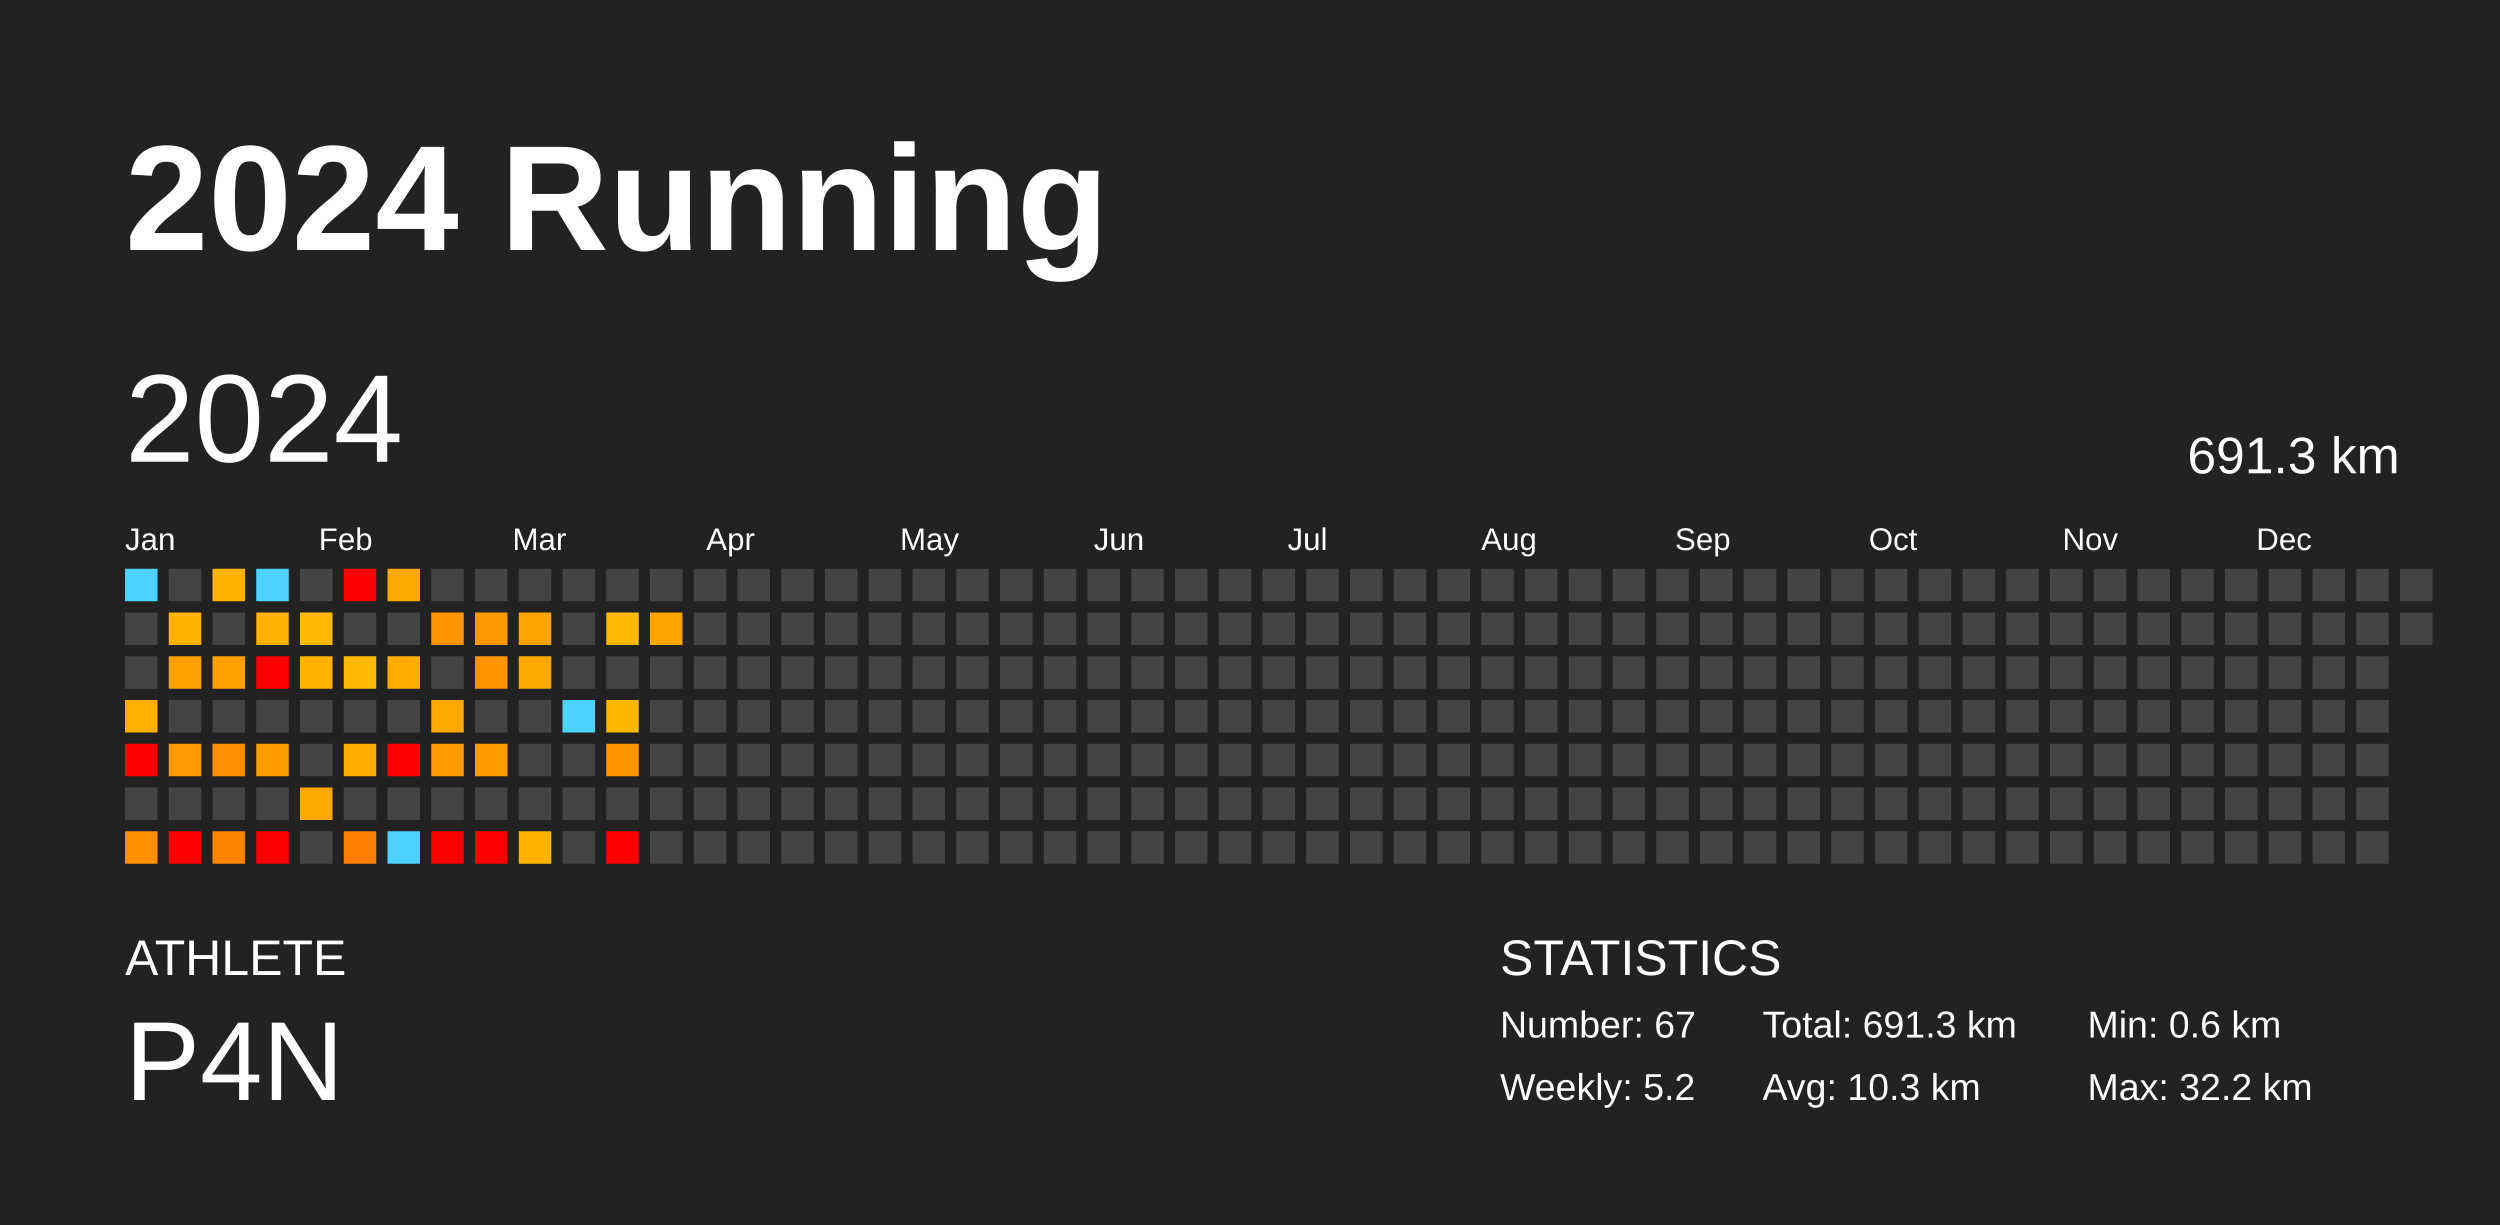
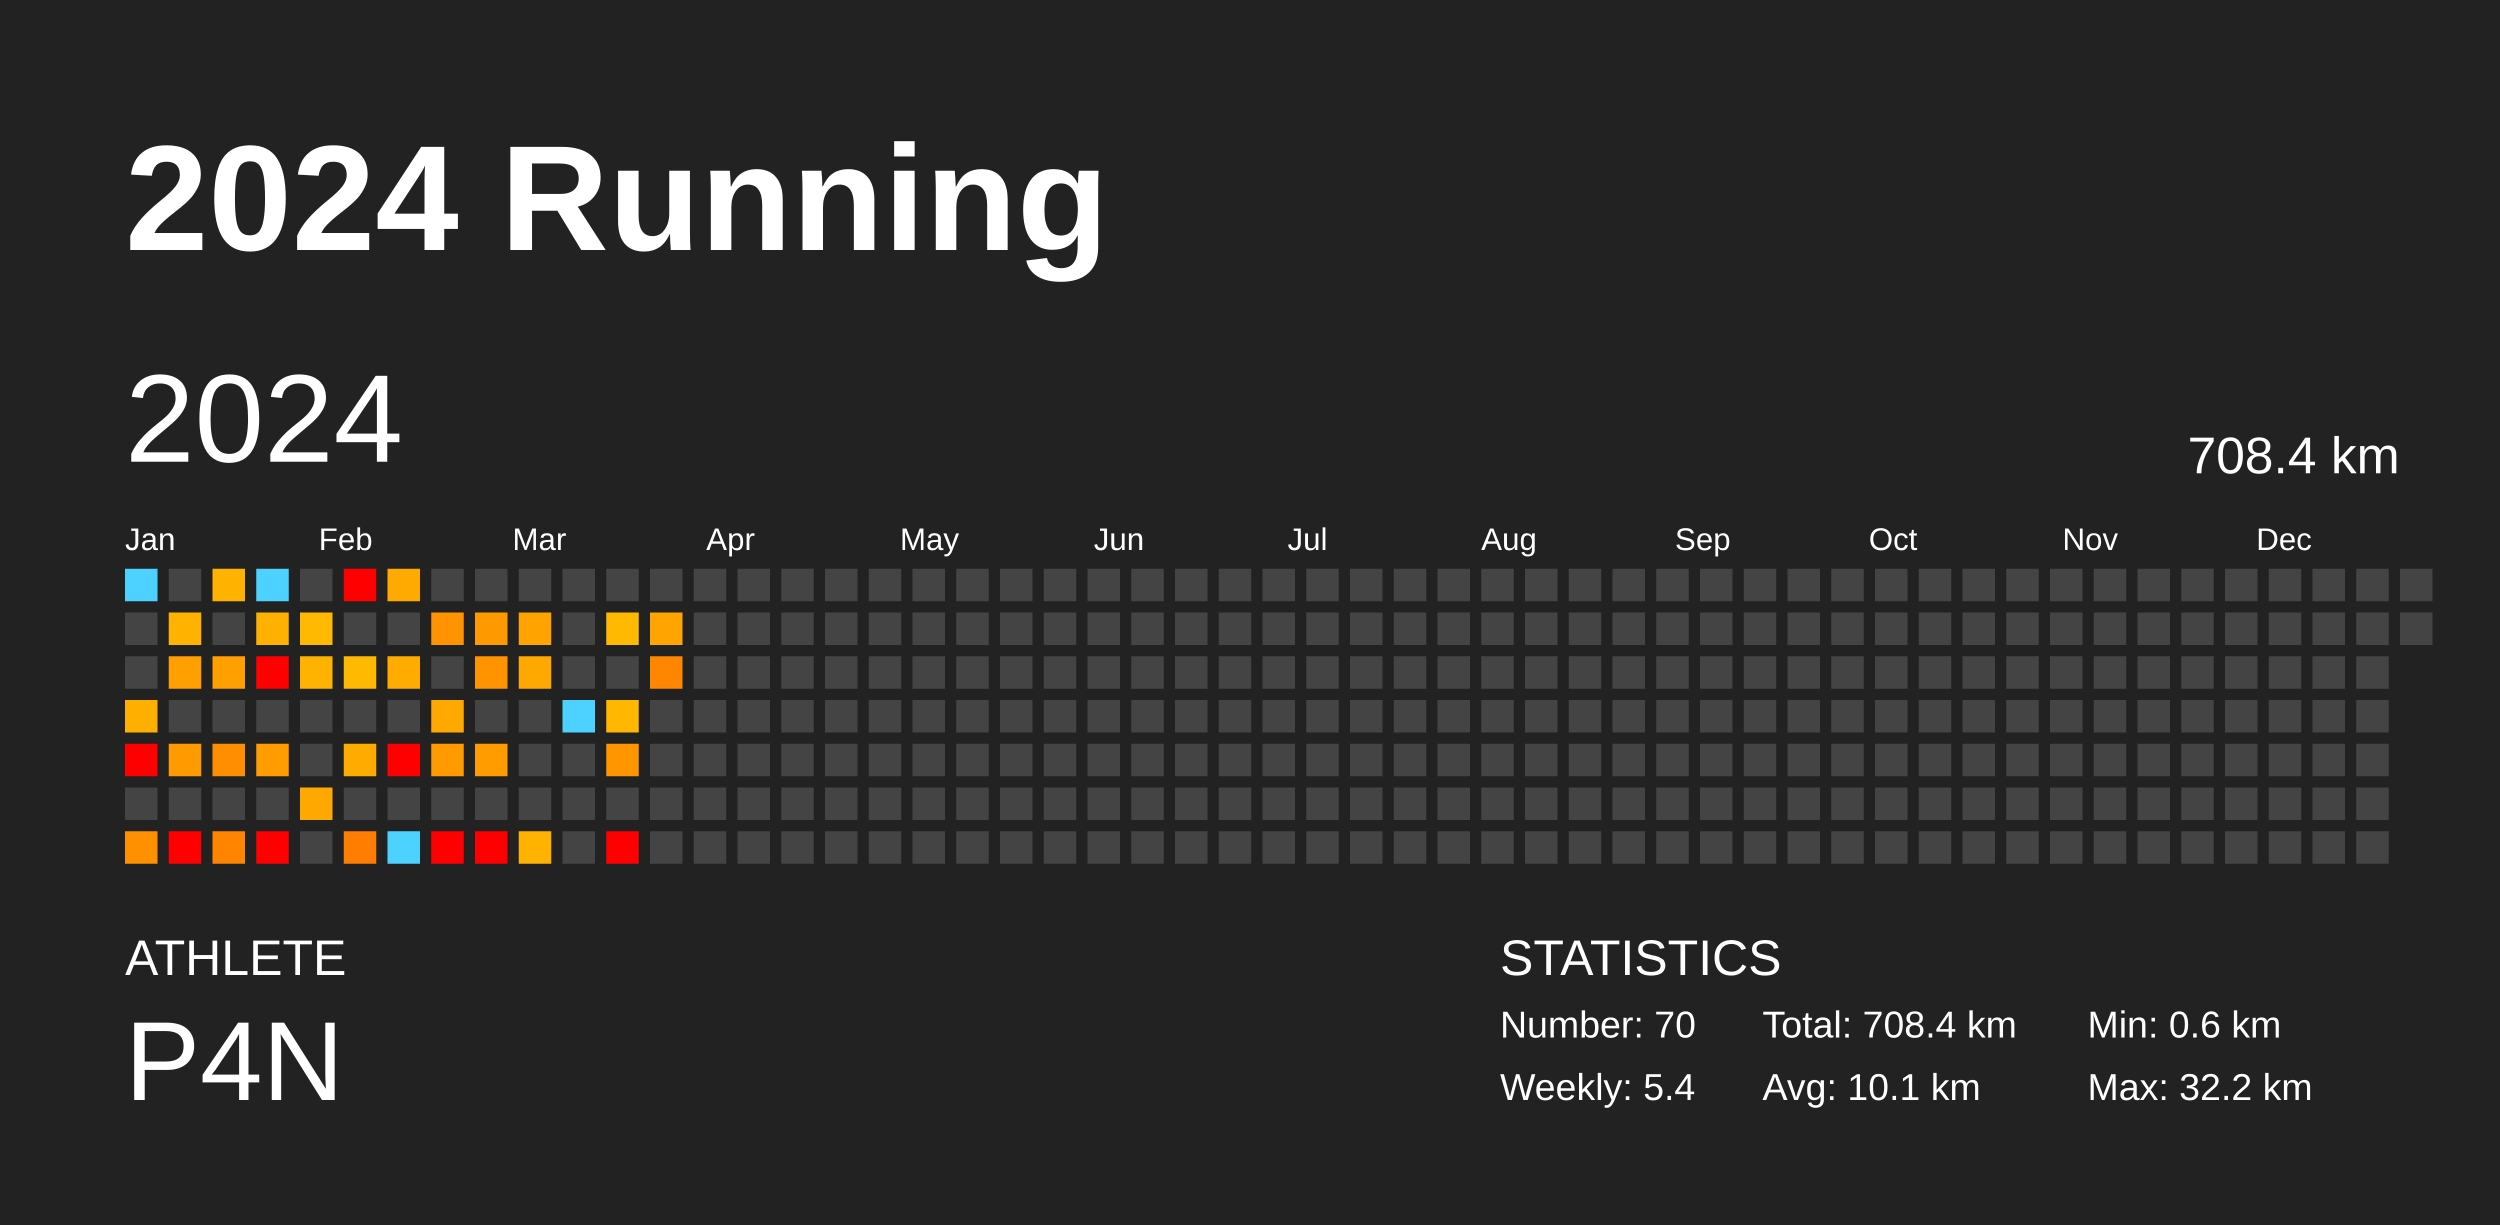
<svg xmlns="http://www.w3.org/2000/svg" baseProfile="full" height="98mm" version="1.1" viewBox="0,0,200,98" width="200mm">
  <defs />
  <rect fill="#222222" height="98" width="200" x="0" y="0" />
  <text fill="#FFFFFF" style="font-size:12px; font-family:Arial; font-weight:bold;" x="10" y="20">2024 Running</text>
  <text fill="#FFFFFF" style="font-size:4px; font-family:Arial" x="10" y="78">ATHLETE</text>
  <text fill="#FFFFFF" style="font-size:9px; font-family:Arial" x="10" y="88">P4N</text>
  <text fill="#FFFFFF" style="font-size:4px; font-family:Arial" x="120" y="78">STATISTICS</text>
-   <text fill="#FFFFFF" style="font-size:3px; font-family:Arial" x="120" y="83">Number: 67</text>
-   <text fill="#FFFFFF" style="font-size:3px; font-family:Arial" x="120" y="88">Weekly: 5.2</text>
-   <text fill="#FFFFFF" style="font-size:3px; font-family:Arial" x="141" y="83">Total: 691.3 km</text>
-   <text fill="#FFFFFF" style="font-size:3px; font-family:Arial" x="141" y="88">Avg: 10.3 km</text>
+   <text fill="#FFFFFF" style="font-size:3px; font-family:Arial" x="120" y="83">Number: 70</text>
+   <text fill="#FFFFFF" style="font-size:3px; font-family:Arial" x="120" y="88">Weekly: 5.4</text>
+   <text fill="#FFFFFF" style="font-size:3px; font-family:Arial" x="141" y="83">Total: 708.4 km</text>
+   <text fill="#FFFFFF" style="font-size:3px; font-family:Arial" x="141" y="88">Avg: 10.1 km</text>
  <text fill="#FFFFFF" style="font-size:3px; font-family:Arial" x="167" y="83">Min: 0.6 km</text>
  <text fill="#FFFFFF" style="font-size:3px; font-family:Arial" x="167" y="88">Max: 32.2 km</text>
  <text dominant-baseline="hanging" fill="#FFFFFF" style="font-size:10.0px; font-family:Arial;" x="10" y="30">2024</text>
-   <text dominant-baseline="hanging" fill="#FFFFFF" style="font-size:4.125px; font-family:Arial;" x="175" y="35">691.3 km</text>
+   <text dominant-baseline="hanging" fill="#FFFFFF" style="font-size:4.125px; font-family:Arial;" x="175" y="35">708.4 km</text>
  <text fill="#FFFFFF" style="font-size:2.5px; font-family:Arial" x="10.0" y="44">Jan</text>
  <text fill="#FFFFFF" style="font-size:2.5px; font-family:Arial" x="25.5" y="44">Feb</text>
  <text fill="#FFFFFF" style="font-size:2.5px; font-family:Arial" x="41.0" y="44">Mar</text>
  <text fill="#FFFFFF" style="font-size:2.5px; font-family:Arial" x="56.5" y="44">Apr</text>
  <text fill="#FFFFFF" style="font-size:2.5px; font-family:Arial" x="72.0" y="44">May</text>
  <text fill="#FFFFFF" style="font-size:2.5px; font-family:Arial" x="87.5" y="44">Jun</text>
  <text fill="#FFFFFF" style="font-size:2.5px; font-family:Arial" x="103.0" y="44">Jul</text>
  <text fill="#FFFFFF" style="font-size:2.5px; font-family:Arial" x="118.5" y="44">Aug</text>
  <text fill="#FFFFFF" style="font-size:2.5px; font-family:Arial" x="134.0" y="44">Sep</text>
  <text fill="#FFFFFF" style="font-size:2.5px; font-family:Arial" x="149.5" y="44">Oct</text>
  <text fill="#FFFFFF" style="font-size:2.5px; font-family:Arial" x="165.0" y="44">Nov</text>
  <text fill="#FFFFFF" style="font-size:2.5px; font-family:Arial" x="180.5" y="44">Dec</text>
  <rect fill="#4dd2ff" height="2.6" width="2.6" x="10.0" y="45.5" />
  <rect fill="#444444" height="2.6" width="2.6" x="10.0" y="49.0" />
  <rect fill="#444444" height="2.6" width="2.6" x="10.0" y="52.5" />
  <rect fill="#ffaf00" height="2.6" width="2.6" x="10.0" y="56.0" />
  <rect fill="red" height="2.6" width="2.6" x="10.0" y="59.5" />
  <rect fill="#444444" height="2.6" width="2.6" x="10.0" y="63.0" />
  <rect fill="#ff9100" height="2.6" width="2.6" x="10.0" y="66.5" />
  <rect fill="#444444" height="2.6" width="2.6" x="13.5" y="45.5" />
  <rect fill="#ffb200" height="2.6" width="2.6" x="13.5" y="49.0" />
  <rect fill="#ffa000" height="2.6" width="2.6" x="13.5" y="52.5" />
  <rect fill="#444444" height="2.6" width="2.6" x="13.5" y="56.0" />
  <rect fill="#ff9b00" height="2.6" width="2.6" x="13.5" y="59.5" />
  <rect fill="#444444" height="2.6" width="2.6" x="13.5" y="63.0" />
  <rect fill="red" height="2.6" width="2.6" x="13.5" y="66.5" />
  <rect fill="#ffb200" height="2.6" width="2.6" x="17.0" y="45.5" />
  <rect fill="#444444" height="2.6" width="2.6" x="17.0" y="49.0" />
  <rect fill="#ffa000" height="2.6" width="2.6" x="17.0" y="52.5" />
  <rect fill="#444444" height="2.6" width="2.6" x="17.0" y="56.0" />
  <rect fill="#ff8e00" height="2.6" width="2.6" x="17.0" y="59.5" />
  <rect fill="#444444" height="2.6" width="2.6" x="17.0" y="63.0" />
  <rect fill="#ff8400" height="2.6" width="2.6" x="17.0" y="66.5" />
  <rect fill="#4dd2ff" height="2.6" width="2.6" x="20.5" y="45.5" />
  <rect fill="#ffb100" height="2.6" width="2.6" x="20.5" y="49.0" />
  <rect fill="red" height="2.6" width="2.6" x="20.5" y="52.5" />
  <rect fill="#444444" height="2.6" width="2.6" x="20.5" y="56.0" />
  <rect fill="#ff9c00" height="2.6" width="2.6" x="20.5" y="59.5" />
  <rect fill="#444444" height="2.6" width="2.6" x="20.5" y="63.0" />
  <rect fill="red" height="2.6" width="2.6" x="20.5" y="66.5" />
  <rect fill="#444444" height="2.6" width="2.6" x="24.0" y="45.5" />
  <rect fill="#ffb900" height="2.6" width="2.6" x="24.0" y="49.0" />
  <rect fill="#ffb200" height="2.6" width="2.6" x="24.0" y="52.5" />
  <rect fill="#444444" height="2.6" width="2.6" x="24.0" y="56.0" />
  <rect fill="#444444" height="2.6" width="2.6" x="24.0" y="59.5" />
  <rect fill="#ffa800" height="2.6" width="2.6" x="24.0" y="63.0" />
  <rect fill="#444444" height="2.6" width="2.6" x="24.0" y="66.5" />
  <rect fill="red" height="2.6" width="2.6" x="27.5" y="45.5" />
  <rect fill="#444444" height="2.6" width="2.6" x="27.5" y="49.0" />
  <rect fill="#ffb900" height="2.6" width="2.6" x="27.5" y="52.5" />
  <rect fill="#444444" height="2.6" width="2.6" x="27.5" y="56.0" />
  <rect fill="#ffab00" height="2.6" width="2.6" x="27.5" y="59.5" />
  <rect fill="#444444" height="2.6" width="2.6" x="27.5" y="63.0" />
  <rect fill="#ff7d00" height="2.6" width="2.6" x="27.5" y="66.5" />
  <rect fill="#ffaa00" height="2.6" width="2.6" x="31.0" y="45.5" />
  <rect fill="#444444" height="2.6" width="2.6" x="31.0" y="49.0" />
  <rect fill="#ffab00" height="2.6" width="2.6" x="31.0" y="52.5" />
  <rect fill="#444444" height="2.6" width="2.6" x="31.0" y="56.0" />
  <rect fill="red" height="2.6" width="2.6" x="31.0" y="59.5" />
  <rect fill="#444444" height="2.6" width="2.6" x="31.0" y="63.0" />
  <rect fill="#4dd2ff" height="2.6" width="2.6" x="31.0" y="66.5" />
  <rect fill="#444444" height="2.6" width="2.6" x="34.5" y="45.5" />
  <rect fill="#ff9400" height="2.6" width="2.6" x="34.5" y="49.0" />
  <rect fill="#444444" height="2.6" width="2.6" x="34.5" y="52.5" />
  <rect fill="#ffa900" height="2.6" width="2.6" x="34.5" y="56.0" />
  <rect fill="#ff9b00" height="2.6" width="2.6" x="34.5" y="59.5" />
  <rect fill="#444444" height="2.6" width="2.6" x="34.5" y="63.0" />
  <rect fill="red" height="2.6" width="2.6" x="34.5" y="66.5" />
  <rect fill="#444444" height="2.6" width="2.6" x="38.0" y="45.5" />
  <rect fill="#ff9900" height="2.6" width="2.6" x="38.0" y="49.0" />
  <rect fill="#ff9400" height="2.6" width="2.6" x="38.0" y="52.5" />
  <rect fill="#444444" height="2.6" width="2.6" x="38.0" y="56.0" />
  <rect fill="#ff9c00" height="2.6" width="2.6" x="38.0" y="59.5" />
  <rect fill="#444444" height="2.6" width="2.6" x="38.0" y="63.0" />
  <rect fill="red" height="2.6" width="2.6" x="38.0" y="66.5" />
  <rect fill="#444444" height="2.6" width="2.6" x="41.5" y="45.5" />
  <rect fill="#ffa300" height="2.6" width="2.6" x="41.5" y="49.0" />
  <rect fill="#ffa900" height="2.6" width="2.6" x="41.5" y="52.5" />
  <rect fill="#444444" height="2.6" width="2.6" x="41.5" y="56.0" />
  <rect fill="#444444" height="2.6" width="2.6" x="41.5" y="59.5" />
  <rect fill="#444444" height="2.6" width="2.6" x="41.5" y="63.0" />
  <rect fill="#ffb300" height="2.6" width="2.6" x="41.5" y="66.5" />
  <rect fill="#444444" height="2.6" width="2.6" x="45.0" y="45.5" />
  <rect fill="#444444" height="2.6" width="2.6" x="45.0" y="49.0" />
  <rect fill="#444444" height="2.6" width="2.6" x="45.0" y="52.5" />
  <rect fill="#4dd2ff" height="2.6" width="2.6" x="45.0" y="56.0" />
  <rect fill="#444444" height="2.6" width="2.6" x="45.0" y="59.5" />
  <rect fill="#444444" height="2.6" width="2.6" x="45.0" y="63.0" />
  <rect fill="#444444" height="2.6" width="2.6" x="45.0" y="66.5" />
  <rect fill="#444444" height="2.6" width="2.6" x="48.5" y="45.5" />
  <rect fill="#ffb900" height="2.6" width="2.6" x="48.5" y="49.0" />
  <rect fill="#444444" height="2.6" width="2.6" x="48.5" y="52.5" />
  <rect fill="#ffb700" height="2.6" width="2.6" x="48.5" y="56.0" />
  <rect fill="#ff9600" height="2.6" width="2.6" x="48.5" y="59.5" />
  <rect fill="#444444" height="2.6" width="2.6" x="48.5" y="63.0" />
  <rect fill="red" height="2.6" width="2.6" x="48.5" y="66.5" />
  <rect fill="#444444" height="2.6" width="2.6" x="52.0" y="45.5" />
  <rect fill="#ffa400" height="2.6" width="2.6" x="52.0" y="49.0" />
-   <rect fill="#444444" height="2.6" width="2.6" x="52.0" y="52.5" />
+   <rect fill="#ff8600" height="2.6" width="2.6" x="52.0" y="52.5" />
  <rect fill="#444444" height="2.6" width="2.6" x="52.0" y="56.0" />
  <rect fill="#444444" height="2.6" width="2.6" x="52.0" y="59.5" />
  <rect fill="#444444" height="2.6" width="2.6" x="52.0" y="63.0" />
  <rect fill="#444444" height="2.6" width="2.6" x="52.0" y="66.5" />
  <rect fill="#444444" height="2.6" width="2.6" x="55.5" y="45.5" />
  <rect fill="#444444" height="2.6" width="2.6" x="55.5" y="49.0" />
  <rect fill="#444444" height="2.6" width="2.6" x="55.5" y="52.5" />
  <rect fill="#444444" height="2.6" width="2.6" x="55.5" y="56.0" />
  <rect fill="#444444" height="2.6" width="2.6" x="55.5" y="59.5" />
  <rect fill="#444444" height="2.6" width="2.6" x="55.5" y="63.0" />
  <rect fill="#444444" height="2.6" width="2.6" x="55.5" y="66.5" />
  <rect fill="#444444" height="2.6" width="2.6" x="59.0" y="45.5" />
  <rect fill="#444444" height="2.6" width="2.6" x="59.0" y="49.0" />
  <rect fill="#444444" height="2.6" width="2.6" x="59.0" y="52.5" />
  <rect fill="#444444" height="2.6" width="2.6" x="59.0" y="56.0" />
  <rect fill="#444444" height="2.6" width="2.6" x="59.0" y="59.5" />
  <rect fill="#444444" height="2.6" width="2.6" x="59.0" y="63.0" />
  <rect fill="#444444" height="2.6" width="2.6" x="59.0" y="66.5" />
  <rect fill="#444444" height="2.6" width="2.6" x="62.5" y="45.5" />
  <rect fill="#444444" height="2.6" width="2.6" x="62.5" y="49.0" />
  <rect fill="#444444" height="2.6" width="2.6" x="62.5" y="52.5" />
  <rect fill="#444444" height="2.6" width="2.6" x="62.5" y="56.0" />
  <rect fill="#444444" height="2.6" width="2.6" x="62.5" y="59.5" />
  <rect fill="#444444" height="2.6" width="2.6" x="62.5" y="63.0" />
  <rect fill="#444444" height="2.6" width="2.6" x="62.5" y="66.5" />
  <rect fill="#444444" height="2.6" width="2.6" x="66.0" y="45.5" />
  <rect fill="#444444" height="2.6" width="2.6" x="66.0" y="49.0" />
  <rect fill="#444444" height="2.6" width="2.6" x="66.0" y="52.5" />
  <rect fill="#444444" height="2.6" width="2.6" x="66.0" y="56.0" />
  <rect fill="#444444" height="2.6" width="2.6" x="66.0" y="59.5" />
  <rect fill="#444444" height="2.6" width="2.6" x="66.0" y="63.0" />
  <rect fill="#444444" height="2.6" width="2.6" x="66.0" y="66.5" />
  <rect fill="#444444" height="2.6" width="2.6" x="69.5" y="45.5" />
  <rect fill="#444444" height="2.6" width="2.6" x="69.5" y="49.0" />
  <rect fill="#444444" height="2.6" width="2.6" x="69.5" y="52.5" />
  <rect fill="#444444" height="2.6" width="2.6" x="69.5" y="56.0" />
  <rect fill="#444444" height="2.6" width="2.6" x="69.5" y="59.5" />
  <rect fill="#444444" height="2.6" width="2.6" x="69.5" y="63.0" />
  <rect fill="#444444" height="2.6" width="2.6" x="69.5" y="66.5" />
  <rect fill="#444444" height="2.6" width="2.6" x="73.0" y="45.5" />
  <rect fill="#444444" height="2.6" width="2.6" x="73.0" y="49.0" />
  <rect fill="#444444" height="2.6" width="2.6" x="73.0" y="52.5" />
  <rect fill="#444444" height="2.6" width="2.6" x="73.0" y="56.0" />
  <rect fill="#444444" height="2.6" width="2.6" x="73.0" y="59.5" />
  <rect fill="#444444" height="2.6" width="2.6" x="73.0" y="63.0" />
  <rect fill="#444444" height="2.6" width="2.6" x="73.0" y="66.5" />
  <rect fill="#444444" height="2.6" width="2.6" x="76.5" y="45.5" />
  <rect fill="#444444" height="2.6" width="2.6" x="76.5" y="49.0" />
  <rect fill="#444444" height="2.6" width="2.6" x="76.5" y="52.5" />
  <rect fill="#444444" height="2.6" width="2.6" x="76.5" y="56.0" />
  <rect fill="#444444" height="2.6" width="2.6" x="76.5" y="59.5" />
  <rect fill="#444444" height="2.6" width="2.6" x="76.5" y="63.0" />
  <rect fill="#444444" height="2.6" width="2.6" x="76.5" y="66.5" />
  <rect fill="#444444" height="2.6" width="2.6" x="80.0" y="45.5" />
  <rect fill="#444444" height="2.6" width="2.6" x="80.0" y="49.0" />
  <rect fill="#444444" height="2.6" width="2.6" x="80.0" y="52.5" />
  <rect fill="#444444" height="2.6" width="2.6" x="80.0" y="56.0" />
  <rect fill="#444444" height="2.6" width="2.6" x="80.0" y="59.5" />
  <rect fill="#444444" height="2.6" width="2.6" x="80.0" y="63.0" />
  <rect fill="#444444" height="2.6" width="2.6" x="80.0" y="66.5" />
  <rect fill="#444444" height="2.6" width="2.6" x="83.5" y="45.5" />
  <rect fill="#444444" height="2.6" width="2.6" x="83.5" y="49.0" />
  <rect fill="#444444" height="2.6" width="2.6" x="83.5" y="52.5" />
  <rect fill="#444444" height="2.6" width="2.6" x="83.5" y="56.0" />
  <rect fill="#444444" height="2.6" width="2.6" x="83.5" y="59.5" />
  <rect fill="#444444" height="2.6" width="2.6" x="83.5" y="63.0" />
  <rect fill="#444444" height="2.6" width="2.6" x="83.5" y="66.5" />
  <rect fill="#444444" height="2.6" width="2.6" x="87.0" y="45.5" />
  <rect fill="#444444" height="2.6" width="2.6" x="87.0" y="49.0" />
  <rect fill="#444444" height="2.6" width="2.6" x="87.0" y="52.5" />
  <rect fill="#444444" height="2.6" width="2.6" x="87.0" y="56.0" />
  <rect fill="#444444" height="2.6" width="2.6" x="87.0" y="59.5" />
  <rect fill="#444444" height="2.6" width="2.6" x="87.0" y="63.0" />
  <rect fill="#444444" height="2.6" width="2.6" x="87.0" y="66.5" />
  <rect fill="#444444" height="2.6" width="2.6" x="90.5" y="45.5" />
  <rect fill="#444444" height="2.6" width="2.6" x="90.5" y="49.0" />
  <rect fill="#444444" height="2.6" width="2.6" x="90.5" y="52.5" />
  <rect fill="#444444" height="2.6" width="2.6" x="90.5" y="56.0" />
  <rect fill="#444444" height="2.6" width="2.6" x="90.5" y="59.5" />
  <rect fill="#444444" height="2.6" width="2.6" x="90.5" y="63.0" />
  <rect fill="#444444" height="2.6" width="2.6" x="90.5" y="66.5" />
  <rect fill="#444444" height="2.6" width="2.6" x="94.0" y="45.5" />
  <rect fill="#444444" height="2.6" width="2.6" x="94.0" y="49.0" />
  <rect fill="#444444" height="2.6" width="2.6" x="94.0" y="52.5" />
  <rect fill="#444444" height="2.6" width="2.6" x="94.0" y="56.0" />
  <rect fill="#444444" height="2.6" width="2.6" x="94.0" y="59.5" />
  <rect fill="#444444" height="2.6" width="2.6" x="94.0" y="63.0" />
  <rect fill="#444444" height="2.6" width="2.6" x="94.0" y="66.5" />
  <rect fill="#444444" height="2.6" width="2.6" x="97.5" y="45.5" />
  <rect fill="#444444" height="2.6" width="2.6" x="97.5" y="49.0" />
  <rect fill="#444444" height="2.6" width="2.6" x="97.5" y="52.5" />
  <rect fill="#444444" height="2.6" width="2.6" x="97.5" y="56.0" />
  <rect fill="#444444" height="2.6" width="2.6" x="97.5" y="59.5" />
  <rect fill="#444444" height="2.6" width="2.6" x="97.5" y="63.0" />
  <rect fill="#444444" height="2.6" width="2.6" x="97.5" y="66.5" />
  <rect fill="#444444" height="2.6" width="2.6" x="101.0" y="45.5" />
  <rect fill="#444444" height="2.6" width="2.6" x="101.0" y="49.0" />
  <rect fill="#444444" height="2.6" width="2.6" x="101.0" y="52.5" />
  <rect fill="#444444" height="2.6" width="2.6" x="101.0" y="56.0" />
  <rect fill="#444444" height="2.6" width="2.6" x="101.0" y="59.5" />
  <rect fill="#444444" height="2.6" width="2.6" x="101.0" y="63.0" />
  <rect fill="#444444" height="2.6" width="2.6" x="101.0" y="66.5" />
  <rect fill="#444444" height="2.6" width="2.6" x="104.5" y="45.5" />
  <rect fill="#444444" height="2.6" width="2.6" x="104.5" y="49.0" />
  <rect fill="#444444" height="2.6" width="2.6" x="104.5" y="52.5" />
  <rect fill="#444444" height="2.6" width="2.6" x="104.5" y="56.0" />
  <rect fill="#444444" height="2.6" width="2.6" x="104.5" y="59.5" />
  <rect fill="#444444" height="2.6" width="2.6" x="104.5" y="63.0" />
  <rect fill="#444444" height="2.6" width="2.6" x="104.5" y="66.5" />
  <rect fill="#444444" height="2.6" width="2.6" x="108.0" y="45.5" />
  <rect fill="#444444" height="2.6" width="2.6" x="108.0" y="49.0" />
  <rect fill="#444444" height="2.6" width="2.6" x="108.0" y="52.5" />
  <rect fill="#444444" height="2.6" width="2.6" x="108.0" y="56.0" />
  <rect fill="#444444" height="2.6" width="2.6" x="108.0" y="59.5" />
  <rect fill="#444444" height="2.6" width="2.6" x="108.0" y="63.0" />
  <rect fill="#444444" height="2.6" width="2.6" x="108.0" y="66.5" />
  <rect fill="#444444" height="2.6" width="2.6" x="111.5" y="45.5" />
  <rect fill="#444444" height="2.6" width="2.6" x="111.5" y="49.0" />
  <rect fill="#444444" height="2.6" width="2.6" x="111.5" y="52.5" />
  <rect fill="#444444" height="2.6" width="2.6" x="111.5" y="56.0" />
  <rect fill="#444444" height="2.6" width="2.6" x="111.5" y="59.5" />
  <rect fill="#444444" height="2.6" width="2.6" x="111.5" y="63.0" />
  <rect fill="#444444" height="2.6" width="2.6" x="111.5" y="66.5" />
  <rect fill="#444444" height="2.6" width="2.6" x="115.0" y="45.5" />
  <rect fill="#444444" height="2.6" width="2.6" x="115.0" y="49.0" />
  <rect fill="#444444" height="2.6" width="2.6" x="115.0" y="52.5" />
  <rect fill="#444444" height="2.6" width="2.6" x="115.0" y="56.0" />
  <rect fill="#444444" height="2.6" width="2.6" x="115.0" y="59.5" />
  <rect fill="#444444" height="2.6" width="2.6" x="115.0" y="63.0" />
  <rect fill="#444444" height="2.6" width="2.6" x="115.0" y="66.5" />
  <rect fill="#444444" height="2.6" width="2.6" x="118.5" y="45.5" />
  <rect fill="#444444" height="2.6" width="2.6" x="118.5" y="49.0" />
  <rect fill="#444444" height="2.6" width="2.6" x="118.5" y="52.5" />
  <rect fill="#444444" height="2.6" width="2.6" x="118.5" y="56.0" />
  <rect fill="#444444" height="2.6" width="2.6" x="118.5" y="59.5" />
  <rect fill="#444444" height="2.6" width="2.6" x="118.5" y="63.0" />
  <rect fill="#444444" height="2.6" width="2.6" x="118.5" y="66.5" />
  <rect fill="#444444" height="2.6" width="2.6" x="122.0" y="45.5" />
  <rect fill="#444444" height="2.6" width="2.6" x="122.0" y="49.0" />
  <rect fill="#444444" height="2.6" width="2.6" x="122.0" y="52.5" />
  <rect fill="#444444" height="2.6" width="2.6" x="122.0" y="56.0" />
  <rect fill="#444444" height="2.6" width="2.6" x="122.0" y="59.5" />
  <rect fill="#444444" height="2.6" width="2.6" x="122.0" y="63.0" />
  <rect fill="#444444" height="2.6" width="2.6" x="122.0" y="66.5" />
  <rect fill="#444444" height="2.6" width="2.6" x="125.5" y="45.5" />
  <rect fill="#444444" height="2.6" width="2.6" x="125.5" y="49.0" />
  <rect fill="#444444" height="2.6" width="2.6" x="125.5" y="52.5" />
  <rect fill="#444444" height="2.6" width="2.6" x="125.5" y="56.0" />
  <rect fill="#444444" height="2.6" width="2.6" x="125.5" y="59.5" />
  <rect fill="#444444" height="2.6" width="2.6" x="125.5" y="63.0" />
  <rect fill="#444444" height="2.6" width="2.6" x="125.5" y="66.5" />
  <rect fill="#444444" height="2.6" width="2.6" x="129.0" y="45.5" />
  <rect fill="#444444" height="2.6" width="2.6" x="129.0" y="49.0" />
  <rect fill="#444444" height="2.6" width="2.6" x="129.0" y="52.5" />
  <rect fill="#444444" height="2.6" width="2.6" x="129.0" y="56.0" />
  <rect fill="#444444" height="2.6" width="2.6" x="129.0" y="59.5" />
  <rect fill="#444444" height="2.6" width="2.6" x="129.0" y="63.0" />
  <rect fill="#444444" height="2.6" width="2.6" x="129.0" y="66.5" />
  <rect fill="#444444" height="2.6" width="2.6" x="132.5" y="45.5" />
  <rect fill="#444444" height="2.6" width="2.6" x="132.5" y="49.0" />
  <rect fill="#444444" height="2.6" width="2.6" x="132.5" y="52.5" />
  <rect fill="#444444" height="2.6" width="2.6" x="132.5" y="56.0" />
  <rect fill="#444444" height="2.6" width="2.6" x="132.5" y="59.5" />
  <rect fill="#444444" height="2.6" width="2.6" x="132.5" y="63.0" />
  <rect fill="#444444" height="2.6" width="2.6" x="132.5" y="66.5" />
  <rect fill="#444444" height="2.6" width="2.6" x="136.0" y="45.5" />
  <rect fill="#444444" height="2.6" width="2.6" x="136.0" y="49.0" />
  <rect fill="#444444" height="2.6" width="2.6" x="136.0" y="52.5" />
  <rect fill="#444444" height="2.6" width="2.6" x="136.0" y="56.0" />
  <rect fill="#444444" height="2.6" width="2.6" x="136.0" y="59.5" />
  <rect fill="#444444" height="2.6" width="2.6" x="136.0" y="63.0" />
  <rect fill="#444444" height="2.6" width="2.6" x="136.0" y="66.5" />
  <rect fill="#444444" height="2.6" width="2.6" x="139.5" y="45.5" />
  <rect fill="#444444" height="2.6" width="2.6" x="139.5" y="49.0" />
  <rect fill="#444444" height="2.6" width="2.6" x="139.5" y="52.5" />
  <rect fill="#444444" height="2.6" width="2.6" x="139.5" y="56.0" />
  <rect fill="#444444" height="2.6" width="2.6" x="139.5" y="59.5" />
  <rect fill="#444444" height="2.6" width="2.6" x="139.5" y="63.0" />
  <rect fill="#444444" height="2.6" width="2.6" x="139.5" y="66.5" />
  <rect fill="#444444" height="2.6" width="2.6" x="143.0" y="45.5" />
  <rect fill="#444444" height="2.6" width="2.6" x="143.0" y="49.0" />
  <rect fill="#444444" height="2.6" width="2.6" x="143.0" y="52.5" />
  <rect fill="#444444" height="2.6" width="2.6" x="143.0" y="56.0" />
  <rect fill="#444444" height="2.6" width="2.6" x="143.0" y="59.5" />
  <rect fill="#444444" height="2.6" width="2.6" x="143.0" y="63.0" />
  <rect fill="#444444" height="2.6" width="2.6" x="143.0" y="66.5" />
  <rect fill="#444444" height="2.6" width="2.6" x="146.5" y="45.5" />
  <rect fill="#444444" height="2.6" width="2.6" x="146.5" y="49.0" />
  <rect fill="#444444" height="2.6" width="2.6" x="146.5" y="52.5" />
  <rect fill="#444444" height="2.6" width="2.6" x="146.5" y="56.0" />
  <rect fill="#444444" height="2.6" width="2.6" x="146.5" y="59.5" />
  <rect fill="#444444" height="2.6" width="2.6" x="146.5" y="63.0" />
  <rect fill="#444444" height="2.6" width="2.6" x="146.5" y="66.5" />
  <rect fill="#444444" height="2.6" width="2.6" x="150.0" y="45.5" />
  <rect fill="#444444" height="2.6" width="2.6" x="150.0" y="49.0" />
  <rect fill="#444444" height="2.6" width="2.6" x="150.0" y="52.5" />
  <rect fill="#444444" height="2.6" width="2.6" x="150.0" y="56.0" />
  <rect fill="#444444" height="2.6" width="2.6" x="150.0" y="59.5" />
  <rect fill="#444444" height="2.6" width="2.6" x="150.0" y="63.0" />
  <rect fill="#444444" height="2.6" width="2.6" x="150.0" y="66.5" />
  <rect fill="#444444" height="2.6" width="2.6" x="153.5" y="45.5" />
  <rect fill="#444444" height="2.6" width="2.6" x="153.5" y="49.0" />
  <rect fill="#444444" height="2.6" width="2.6" x="153.5" y="52.5" />
  <rect fill="#444444" height="2.6" width="2.6" x="153.5" y="56.0" />
  <rect fill="#444444" height="2.6" width="2.6" x="153.5" y="59.5" />
  <rect fill="#444444" height="2.6" width="2.6" x="153.5" y="63.0" />
  <rect fill="#444444" height="2.6" width="2.6" x="153.5" y="66.5" />
  <rect fill="#444444" height="2.6" width="2.6" x="157.0" y="45.5" />
  <rect fill="#444444" height="2.6" width="2.6" x="157.0" y="49.0" />
  <rect fill="#444444" height="2.6" width="2.6" x="157.0" y="52.5" />
  <rect fill="#444444" height="2.6" width="2.6" x="157.0" y="56.0" />
  <rect fill="#444444" height="2.6" width="2.6" x="157.0" y="59.5" />
  <rect fill="#444444" height="2.6" width="2.6" x="157.0" y="63.0" />
  <rect fill="#444444" height="2.6" width="2.6" x="157.0" y="66.5" />
  <rect fill="#444444" height="2.6" width="2.6" x="160.5" y="45.5" />
  <rect fill="#444444" height="2.6" width="2.6" x="160.5" y="49.0" />
  <rect fill="#444444" height="2.6" width="2.6" x="160.5" y="52.5" />
  <rect fill="#444444" height="2.6" width="2.6" x="160.5" y="56.0" />
  <rect fill="#444444" height="2.6" width="2.6" x="160.5" y="59.5" />
  <rect fill="#444444" height="2.6" width="2.6" x="160.5" y="63.0" />
  <rect fill="#444444" height="2.6" width="2.6" x="160.5" y="66.5" />
  <rect fill="#444444" height="2.6" width="2.6" x="164.0" y="45.5" />
  <rect fill="#444444" height="2.6" width="2.6" x="164.0" y="49.0" />
  <rect fill="#444444" height="2.6" width="2.6" x="164.0" y="52.5" />
  <rect fill="#444444" height="2.6" width="2.6" x="164.0" y="56.0" />
  <rect fill="#444444" height="2.6" width="2.6" x="164.0" y="59.5" />
  <rect fill="#444444" height="2.6" width="2.6" x="164.0" y="63.0" />
  <rect fill="#444444" height="2.6" width="2.6" x="164.0" y="66.5" />
  <rect fill="#444444" height="2.6" width="2.6" x="167.5" y="45.5" />
  <rect fill="#444444" height="2.6" width="2.6" x="167.5" y="49.0" />
  <rect fill="#444444" height="2.6" width="2.6" x="167.5" y="52.5" />
  <rect fill="#444444" height="2.6" width="2.6" x="167.5" y="56.0" />
  <rect fill="#444444" height="2.6" width="2.6" x="167.5" y="59.5" />
  <rect fill="#444444" height="2.6" width="2.6" x="167.5" y="63.0" />
  <rect fill="#444444" height="2.6" width="2.6" x="167.5" y="66.5" />
  <rect fill="#444444" height="2.6" width="2.6" x="171.0" y="45.5" />
  <rect fill="#444444" height="2.6" width="2.6" x="171.0" y="49.0" />
  <rect fill="#444444" height="2.6" width="2.6" x="171.0" y="52.5" />
  <rect fill="#444444" height="2.6" width="2.6" x="171.0" y="56.0" />
  <rect fill="#444444" height="2.6" width="2.6" x="171.0" y="59.5" />
  <rect fill="#444444" height="2.6" width="2.6" x="171.0" y="63.0" />
  <rect fill="#444444" height="2.6" width="2.6" x="171.0" y="66.5" />
  <rect fill="#444444" height="2.6" width="2.6" x="174.5" y="45.5" />
  <rect fill="#444444" height="2.6" width="2.6" x="174.5" y="49.0" />
  <rect fill="#444444" height="2.6" width="2.6" x="174.5" y="52.5" />
  <rect fill="#444444" height="2.6" width="2.6" x="174.5" y="56.0" />
  <rect fill="#444444" height="2.6" width="2.6" x="174.5" y="59.5" />
  <rect fill="#444444" height="2.6" width="2.6" x="174.5" y="63.0" />
  <rect fill="#444444" height="2.6" width="2.6" x="174.5" y="66.5" />
  <rect fill="#444444" height="2.6" width="2.6" x="178.0" y="45.5" />
  <rect fill="#444444" height="2.6" width="2.6" x="178.0" y="49.0" />
  <rect fill="#444444" height="2.6" width="2.6" x="178.0" y="52.5" />
  <rect fill="#444444" height="2.6" width="2.6" x="178.0" y="56.0" />
  <rect fill="#444444" height="2.6" width="2.6" x="178.0" y="59.5" />
  <rect fill="#444444" height="2.6" width="2.6" x="178.0" y="63.0" />
  <rect fill="#444444" height="2.6" width="2.6" x="178.0" y="66.5" />
  <rect fill="#444444" height="2.6" width="2.6" x="181.5" y="45.5" />
  <rect fill="#444444" height="2.6" width="2.6" x="181.5" y="49.0" />
  <rect fill="#444444" height="2.6" width="2.6" x="181.5" y="52.5" />
  <rect fill="#444444" height="2.6" width="2.6" x="181.5" y="56.0" />
  <rect fill="#444444" height="2.6" width="2.6" x="181.5" y="59.5" />
  <rect fill="#444444" height="2.6" width="2.6" x="181.5" y="63.0" />
  <rect fill="#444444" height="2.6" width="2.6" x="181.5" y="66.5" />
  <rect fill="#444444" height="2.6" width="2.6" x="185.0" y="45.5" />
  <rect fill="#444444" height="2.6" width="2.6" x="185.0" y="49.0" />
  <rect fill="#444444" height="2.6" width="2.6" x="185.0" y="52.5" />
  <rect fill="#444444" height="2.6" width="2.6" x="185.0" y="56.0" />
  <rect fill="#444444" height="2.6" width="2.6" x="185.0" y="59.5" />
  <rect fill="#444444" height="2.6" width="2.6" x="185.0" y="63.0" />
  <rect fill="#444444" height="2.6" width="2.6" x="185.0" y="66.5" />
  <rect fill="#444444" height="2.6" width="2.6" x="188.5" y="45.5" />
  <rect fill="#444444" height="2.6" width="2.6" x="188.5" y="49.0" />
  <rect fill="#444444" height="2.6" width="2.6" x="188.5" y="52.5" />
  <rect fill="#444444" height="2.6" width="2.6" x="188.5" y="56.0" />
  <rect fill="#444444" height="2.6" width="2.6" x="188.5" y="59.5" />
  <rect fill="#444444" height="2.6" width="2.6" x="188.5" y="63.0" />
  <rect fill="#444444" height="2.6" width="2.6" x="188.5" y="66.5" />
  <rect fill="#444444" height="2.6" width="2.6" x="192.0" y="45.5" />
  <rect fill="#444444" height="2.6" width="2.6" x="192.0" y="49.0" />
</svg>
